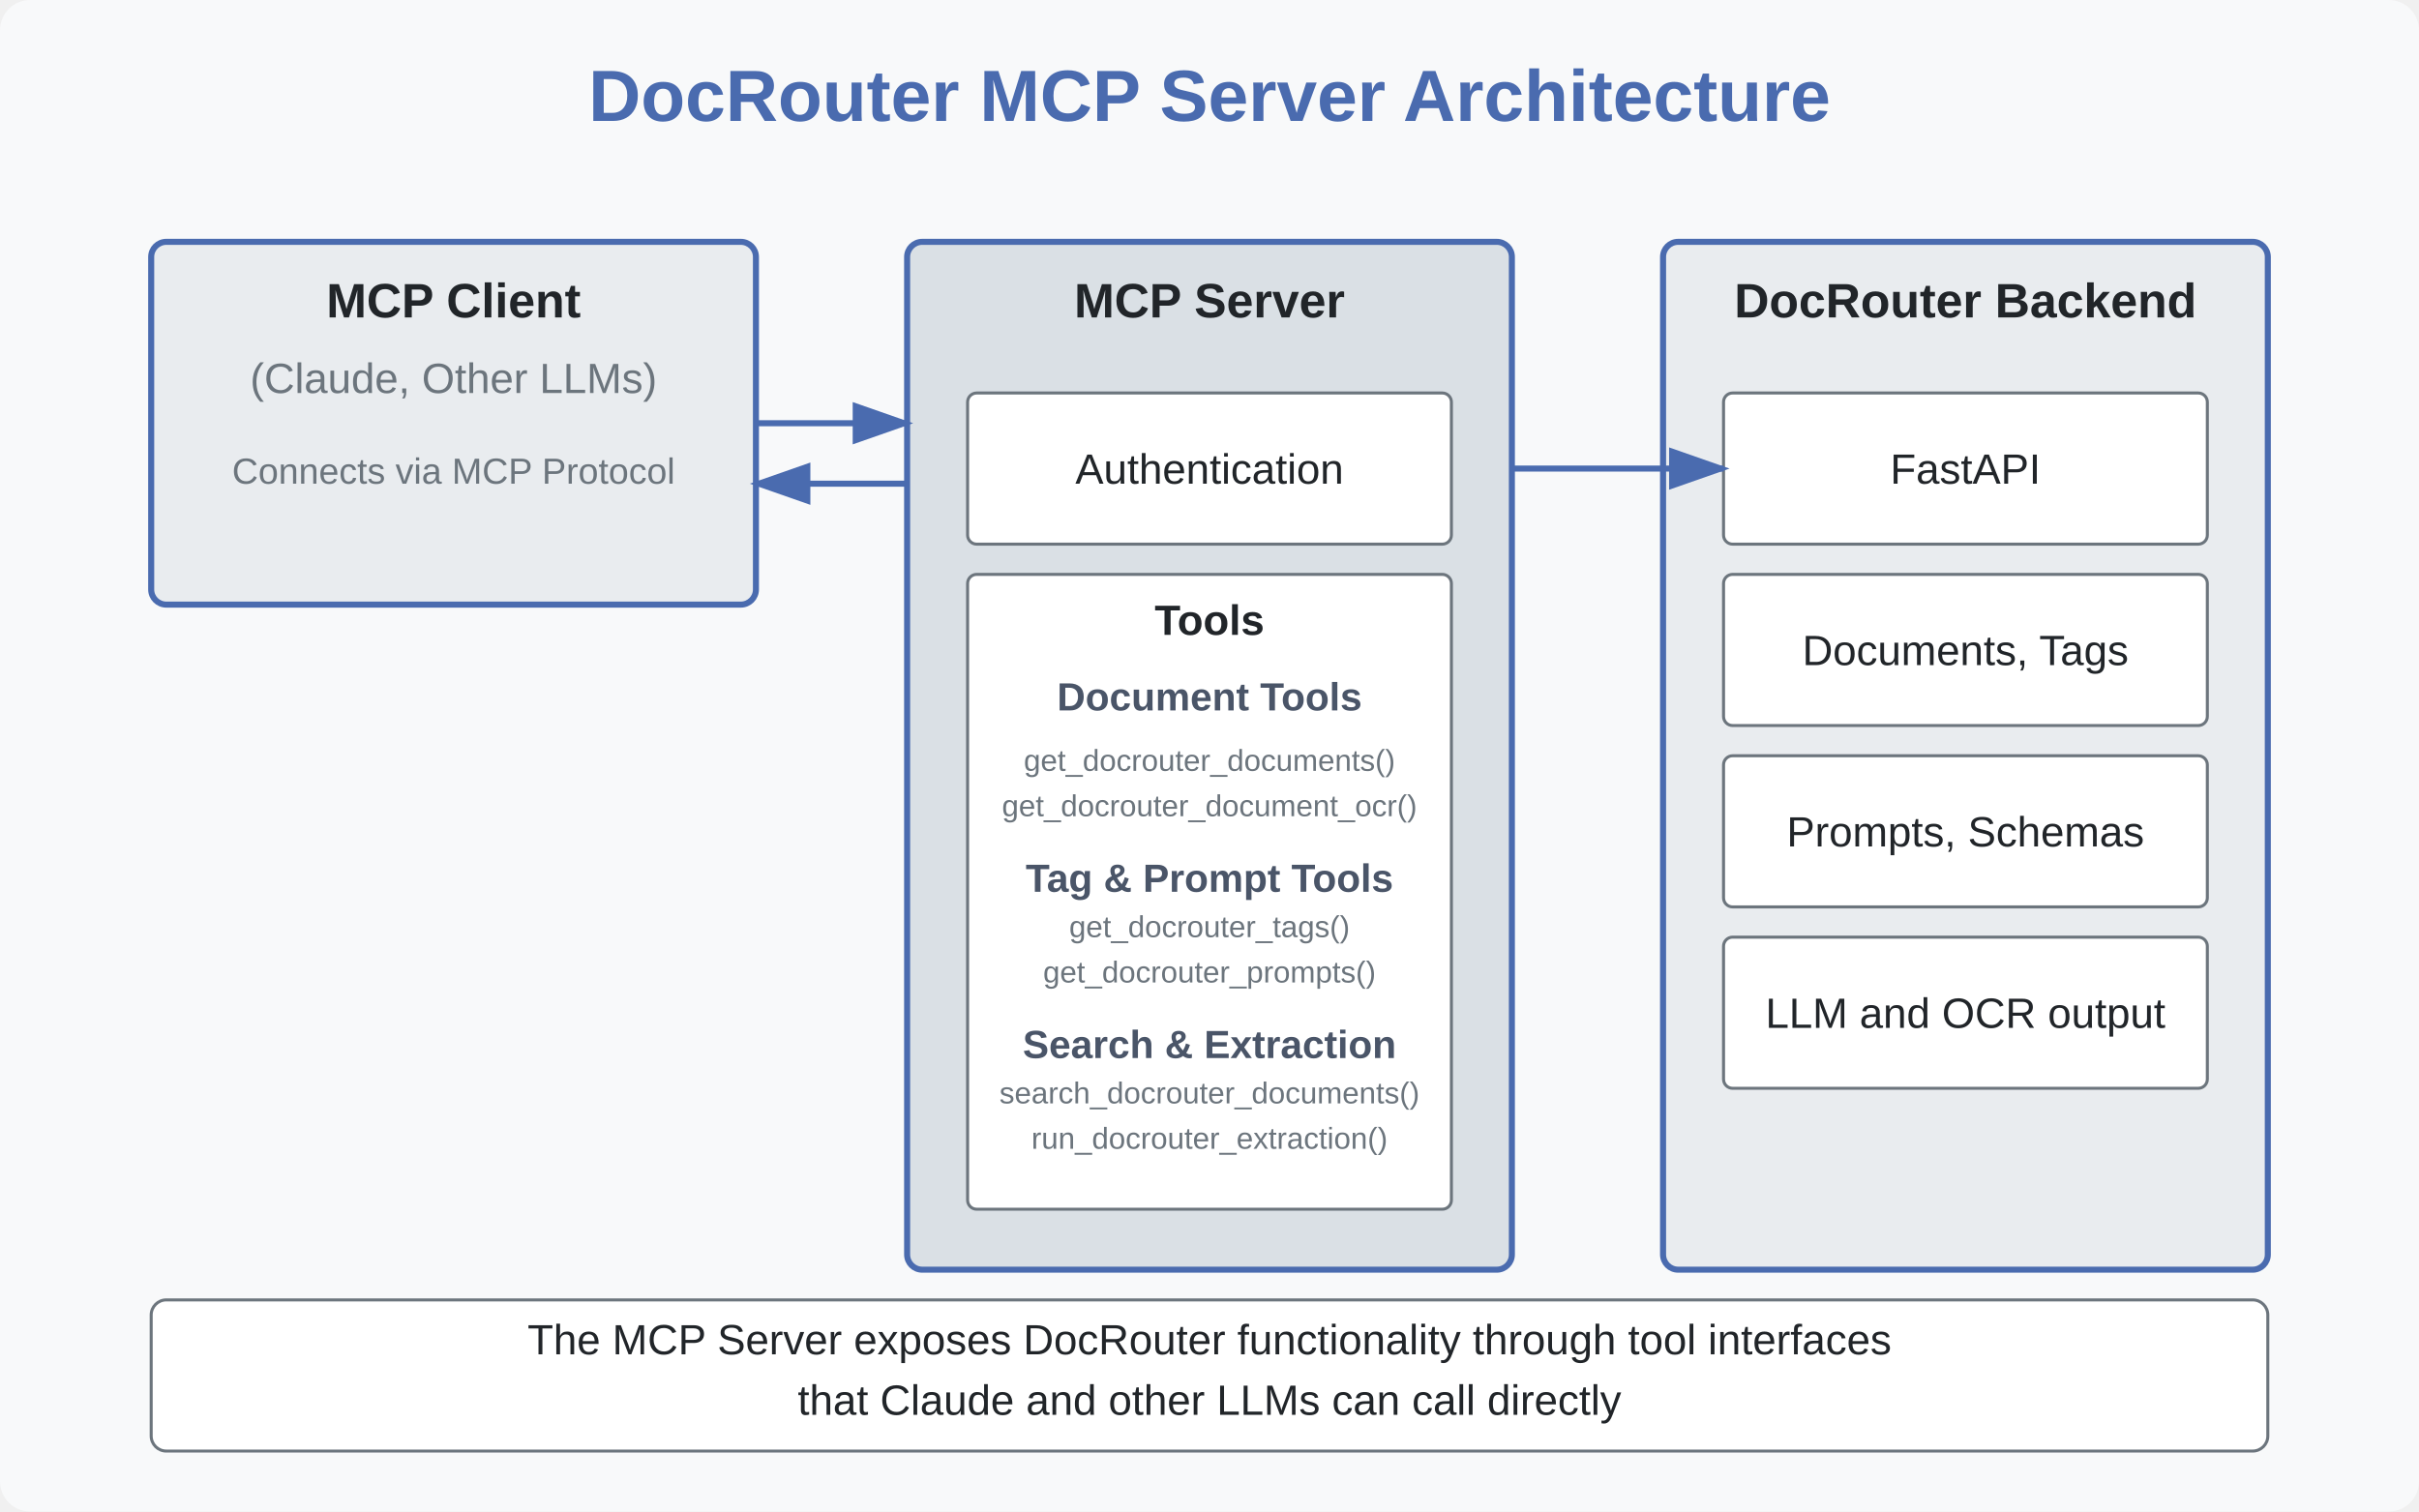
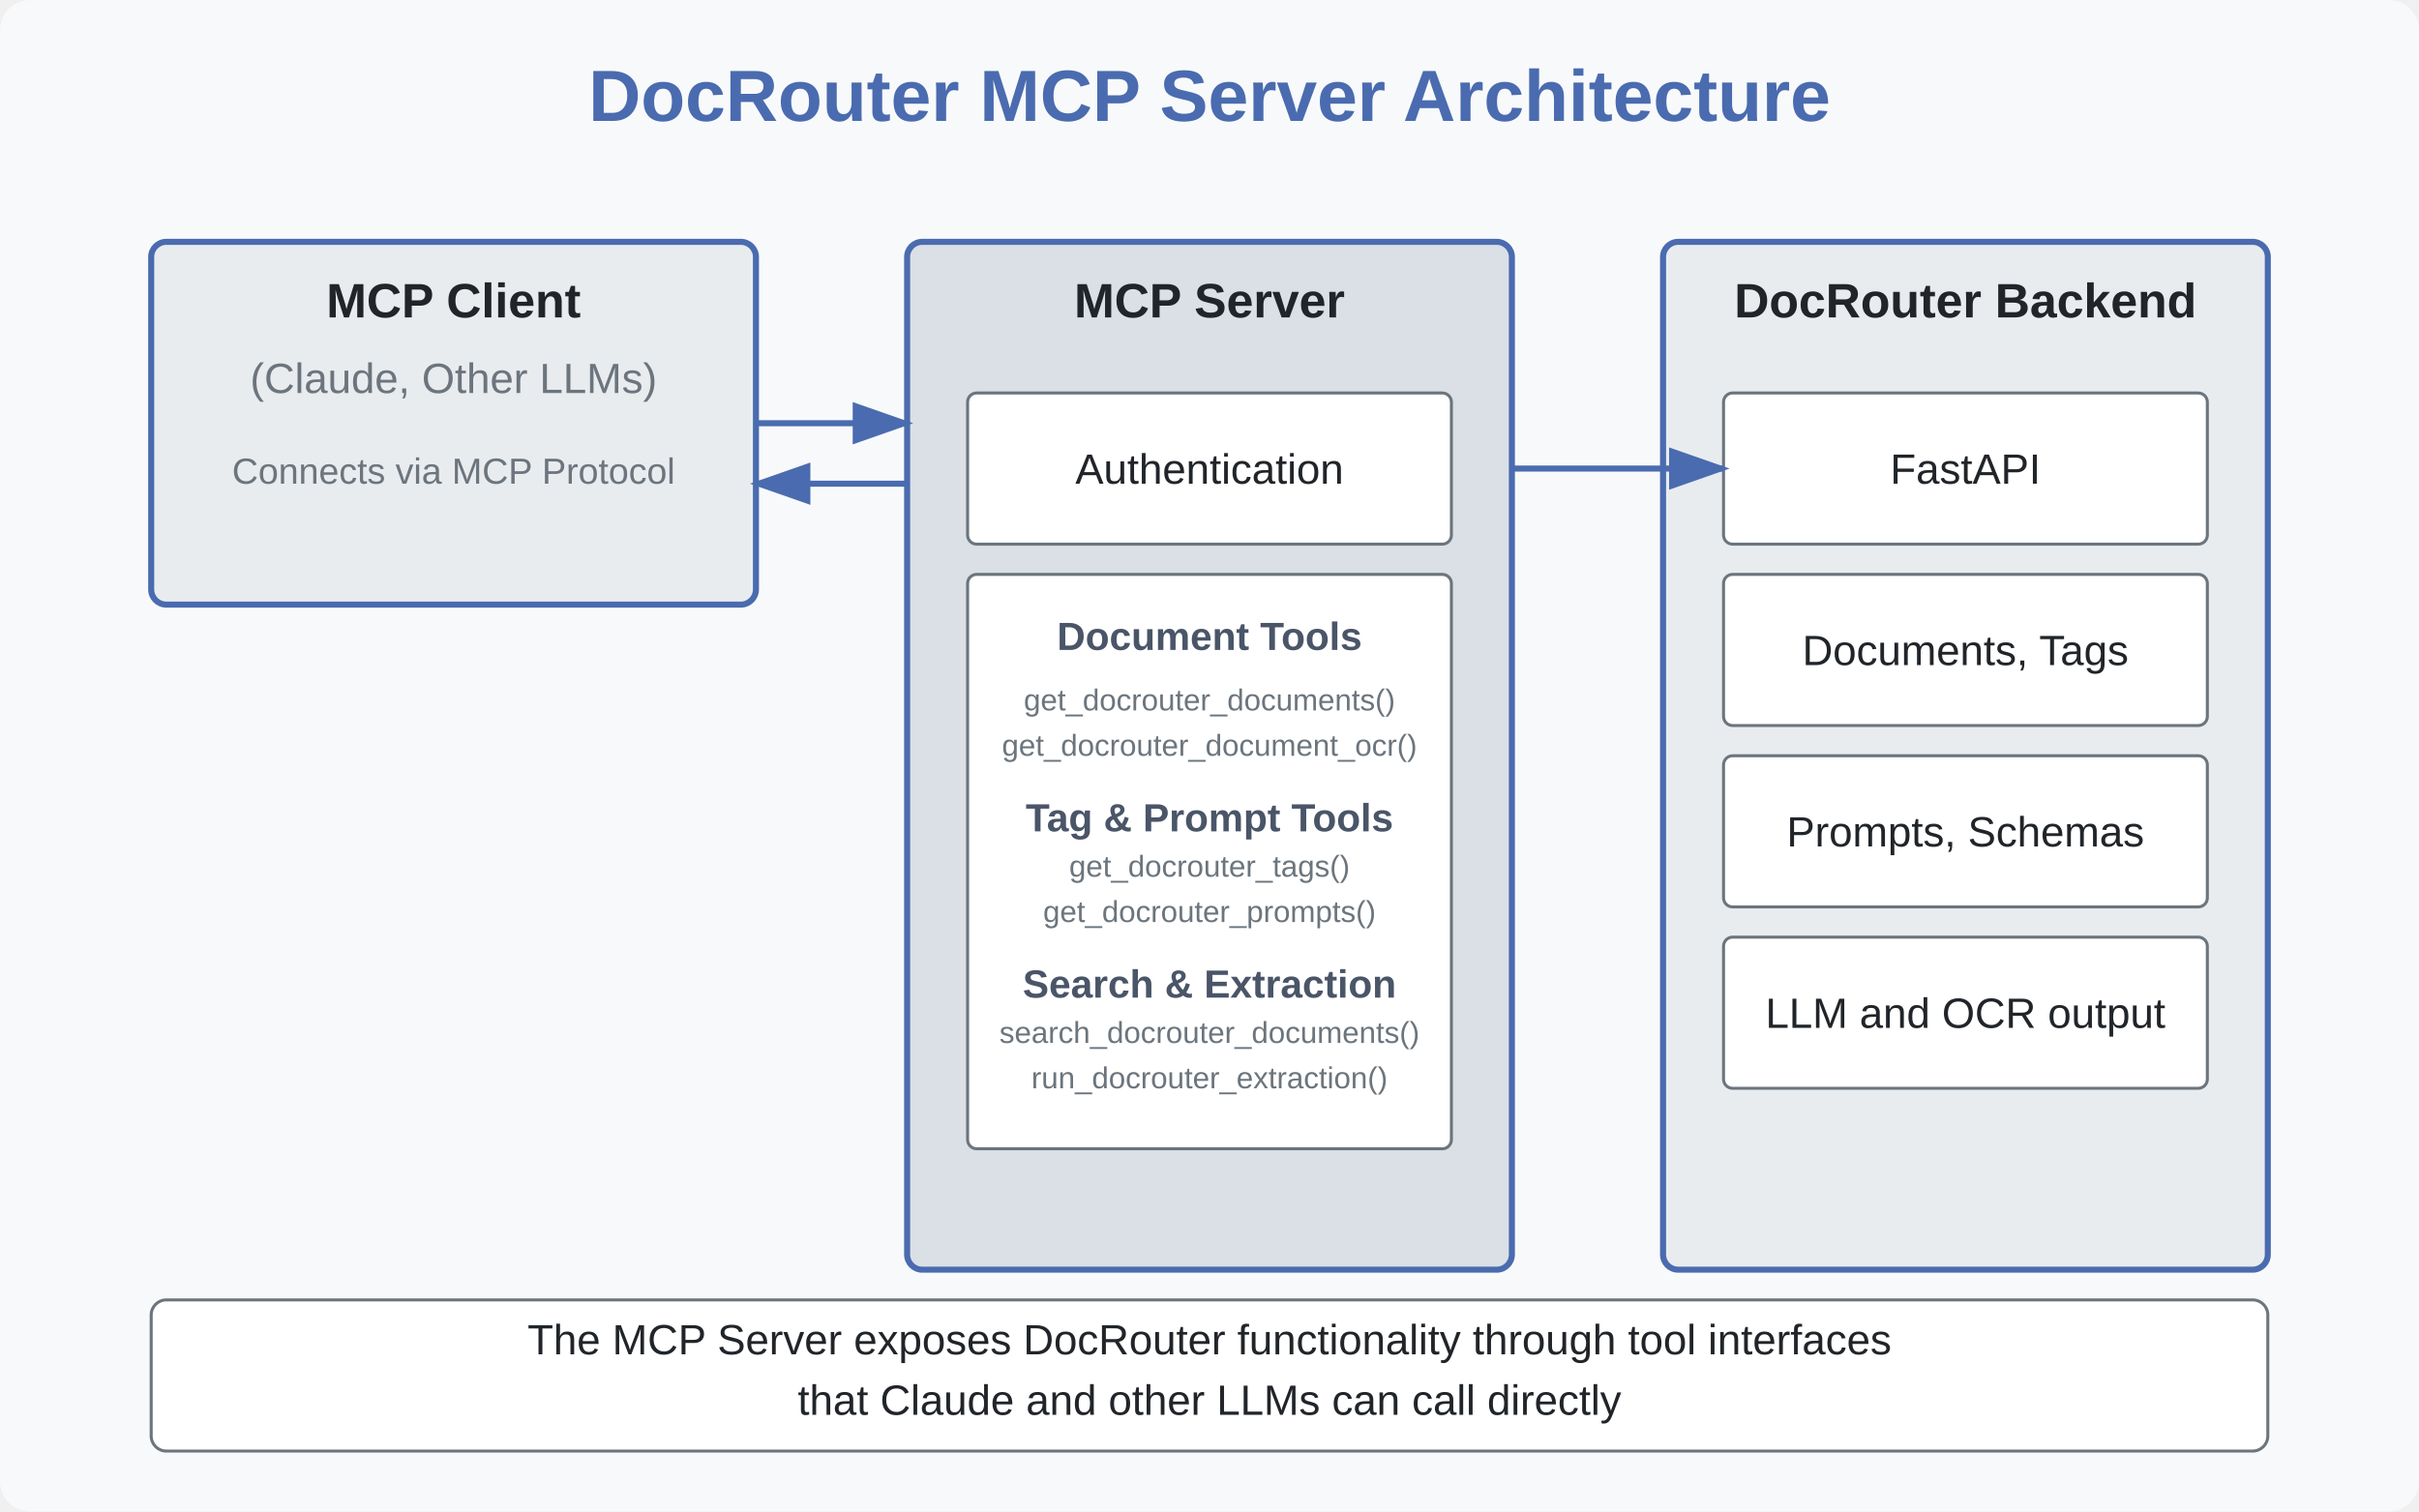
<svg xmlns="http://www.w3.org/2000/svg" width="800" height="500">
  <rect width="800" height="500" fill="#f8f9fa" rx="10" ry="10" />
  <text x="400" y="40" font-family="Arial" font-size="24" text-anchor="middle" fill="#4a6baf" font-weight="bold">DocRouter MCP Server Architecture</text>
  <rect x="50" y="80" width="200" height="120" fill="#e9ecef" stroke="#4a6baf" stroke-width="2" rx="5" ry="5" />
  <text x="150" y="105" font-family="Arial" font-size="16" text-anchor="middle" fill="#212529" font-weight="bold">MCP Client</text>
  <text x="150" y="130" font-family="Arial" font-size="14" text-anchor="middle" fill="#6c757d">(Claude, Other LLMs)</text>
  <text x="150" y="160" font-family="Arial" font-size="12" text-anchor="middle" fill="#6c757d">Connects via MCP Protocol</text>
  <rect x="300" y="80" width="200" height="340" fill="#dae0e5" stroke="#4a6baf" stroke-width="2" rx="5" ry="5" />
  <text x="400" y="105" font-family="Arial" font-size="16" text-anchor="middle" fill="#212529" font-weight="bold">MCP Server</text>
  <rect x="320" y="130" width="160" height="50" fill="#ffffff" stroke="#6c757d" stroke-width="1" rx="3" ry="3" />
  <text x="400" y="160" font-family="Arial" font-size="14" text-anchor="middle" fill="#212529">Authentication</text>
-   <rect x="320" y="190" width="160" height="210" fill="#ffffff" stroke="#6c757d" stroke-width="1" rx="3" ry="3" />
-   <text x="400" y="210" font-family="Arial" font-size="14" text-anchor="middle" fill="#212529" font-weight="bold">Tools</text>
-   <text x="400" y="235" font-family="Arial" font-size="13" text-anchor="middle" fill="#4a5568" font-weight="bold">Document Tools</text>
-   <text x="400" y="255" font-family="Arial" font-size="10" text-anchor="middle" fill="#6c757d">get_docrouter_documents()</text>
-   <text x="400" y="270" font-family="Arial" font-size="10" text-anchor="middle" fill="#6c757d">get_docrouter_document_ocr()</text>
-   <text x="400" y="295" font-family="Arial" font-size="13" text-anchor="middle" fill="#4a5568" font-weight="bold">Tag &amp; Prompt Tools</text>
-   <text x="400" y="310" font-family="Arial" font-size="10" text-anchor="middle" fill="#6c757d">get_docrouter_tags()</text>
-   <text x="400" y="325" font-family="Arial" font-size="10" text-anchor="middle" fill="#6c757d">get_docrouter_prompts()</text>
-   <text x="400" y="350" font-family="Arial" font-size="13" text-anchor="middle" fill="#4a5568" font-weight="bold">Search &amp; Extraction</text>
-   <text x="400" y="365" font-family="Arial" font-size="10" text-anchor="middle" fill="#6c757d">search_docrouter_documents()</text>
-   <text x="400" y="380" font-family="Arial" font-size="10" text-anchor="middle" fill="#6c757d">run_docrouter_extraction()</text>
+   <rect x="320" y="190" width="160" height="190" fill="#ffffff" stroke="#6c757d" stroke-width="1" rx="3" ry="3" />
+   <text x="400" y="215" font-family="Arial" font-size="13" text-anchor="middle" fill="#4a5568" font-weight="bold">Document Tools</text>
+   <text x="400" y="235" font-family="Arial" font-size="10" text-anchor="middle" fill="#6c757d">get_docrouter_documents()</text>
+   <text x="400" y="250" font-family="Arial" font-size="10" text-anchor="middle" fill="#6c757d">get_docrouter_document_ocr()</text>
+   <text x="400" y="275" font-family="Arial" font-size="13" text-anchor="middle" fill="#4a5568" font-weight="bold">Tag &amp; Prompt Tools</text>
+   <text x="400" y="290" font-family="Arial" font-size="10" text-anchor="middle" fill="#6c757d">get_docrouter_tags()</text>
+   <text x="400" y="305" font-family="Arial" font-size="10" text-anchor="middle" fill="#6c757d">get_docrouter_prompts()</text>
+   <text x="400" y="330" font-family="Arial" font-size="13" text-anchor="middle" fill="#4a5568" font-weight="bold">Search &amp; Extraction</text>
+   <text x="400" y="345" font-family="Arial" font-size="10" text-anchor="middle" fill="#6c757d">search_docrouter_documents()</text>
+   <text x="400" y="360" font-family="Arial" font-size="10" text-anchor="middle" fill="#6c757d">run_docrouter_extraction()</text>
  <rect x="550" y="80" width="200" height="340" fill="#e9ecef" stroke="#4a6baf" stroke-width="2" rx="5" ry="5" />
  <text x="650" y="105" font-family="Arial" font-size="16" text-anchor="middle" fill="#212529" font-weight="bold">DocRouter Backend</text>
  <rect x="570" y="130" width="160" height="50" fill="#ffffff" stroke="#6c757d" stroke-width="1" rx="3" ry="3" />
  <text x="650" y="160" font-family="Arial" font-size="14" text-anchor="middle" fill="#212529">FastAPI</text>
  <rect x="570" y="190" width="160" height="50" fill="#ffffff" stroke="#6c757d" stroke-width="1" rx="3" ry="3" />
  <text x="650" y="220" font-family="Arial" font-size="14" text-anchor="middle" fill="#212529">Documents, Tags</text>
  <rect x="570" y="250" width="160" height="50" fill="#ffffff" stroke="#6c757d" stroke-width="1" rx="3" ry="3" />
  <text x="650" y="280" font-family="Arial" font-size="14" text-anchor="middle" fill="#212529">Prompts, Schemas</text>
  <rect x="570" y="310" width="160" height="50" fill="#ffffff" stroke="#6c757d" stroke-width="1" rx="3" ry="3" />
  <text x="650" y="340" font-family="Arial" font-size="14" text-anchor="middle" fill="#212529">LLM and OCR output</text>
  <line x1="250" y1="140" x2="300" y2="140" stroke="#4a6baf" stroke-width="2" marker-end="url(#arrowhead)" />
  <line x1="300" y1="160" x2="250" y2="160" stroke="#4a6baf" stroke-width="2" marker-end="url(#arrowhead)" />
  <line x1="500" y1="155" x2="570" y2="155" stroke="#4a6baf" stroke-width="2" marker-end="url(#arrowhead)" />
  <defs>
    <marker id="arrowhead" markerWidth="10" markerHeight="7" refX="9" refY="3.5" orient="auto">
      <polygon points="0 0, 10 3.5, 0 7" fill="#4a6baf" />
    </marker>
  </defs>
  <rect x="50" y="430" width="700" height="50" fill="#ffffff" stroke="#6c757d" stroke-width="1" rx="5" ry="5" />
  <text x="400" y="448" font-family="Arial" font-size="14" text-anchor="middle" fill="#212529">
    The MCP Server exposes DocRouter functionality through tool interfaces
  </text>
  <text x="400" y="468" font-family="Arial" font-size="14" text-anchor="middle" fill="#212529">
    that Claude and other LLMs can call directly
  </text>
</svg>
